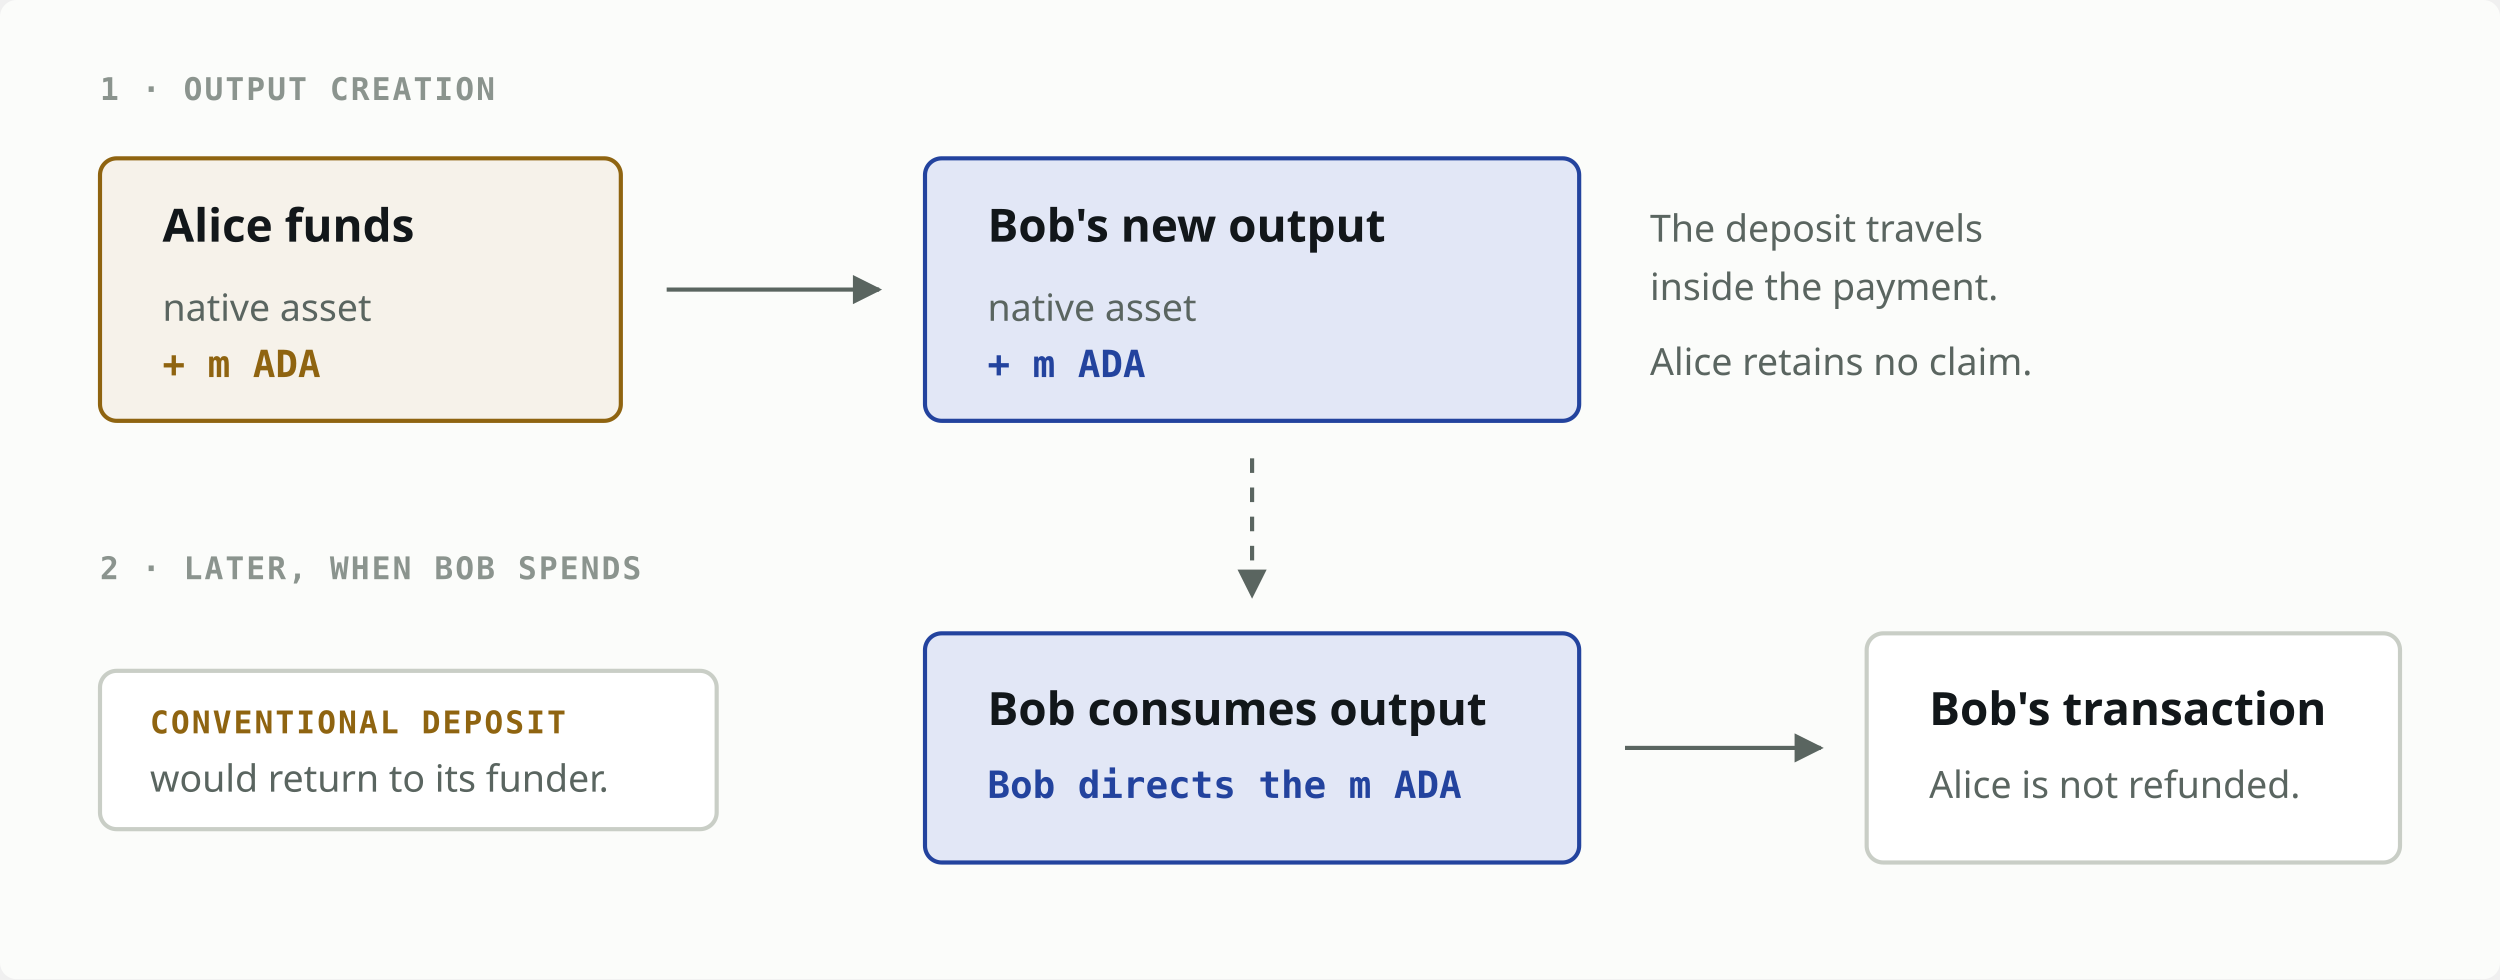
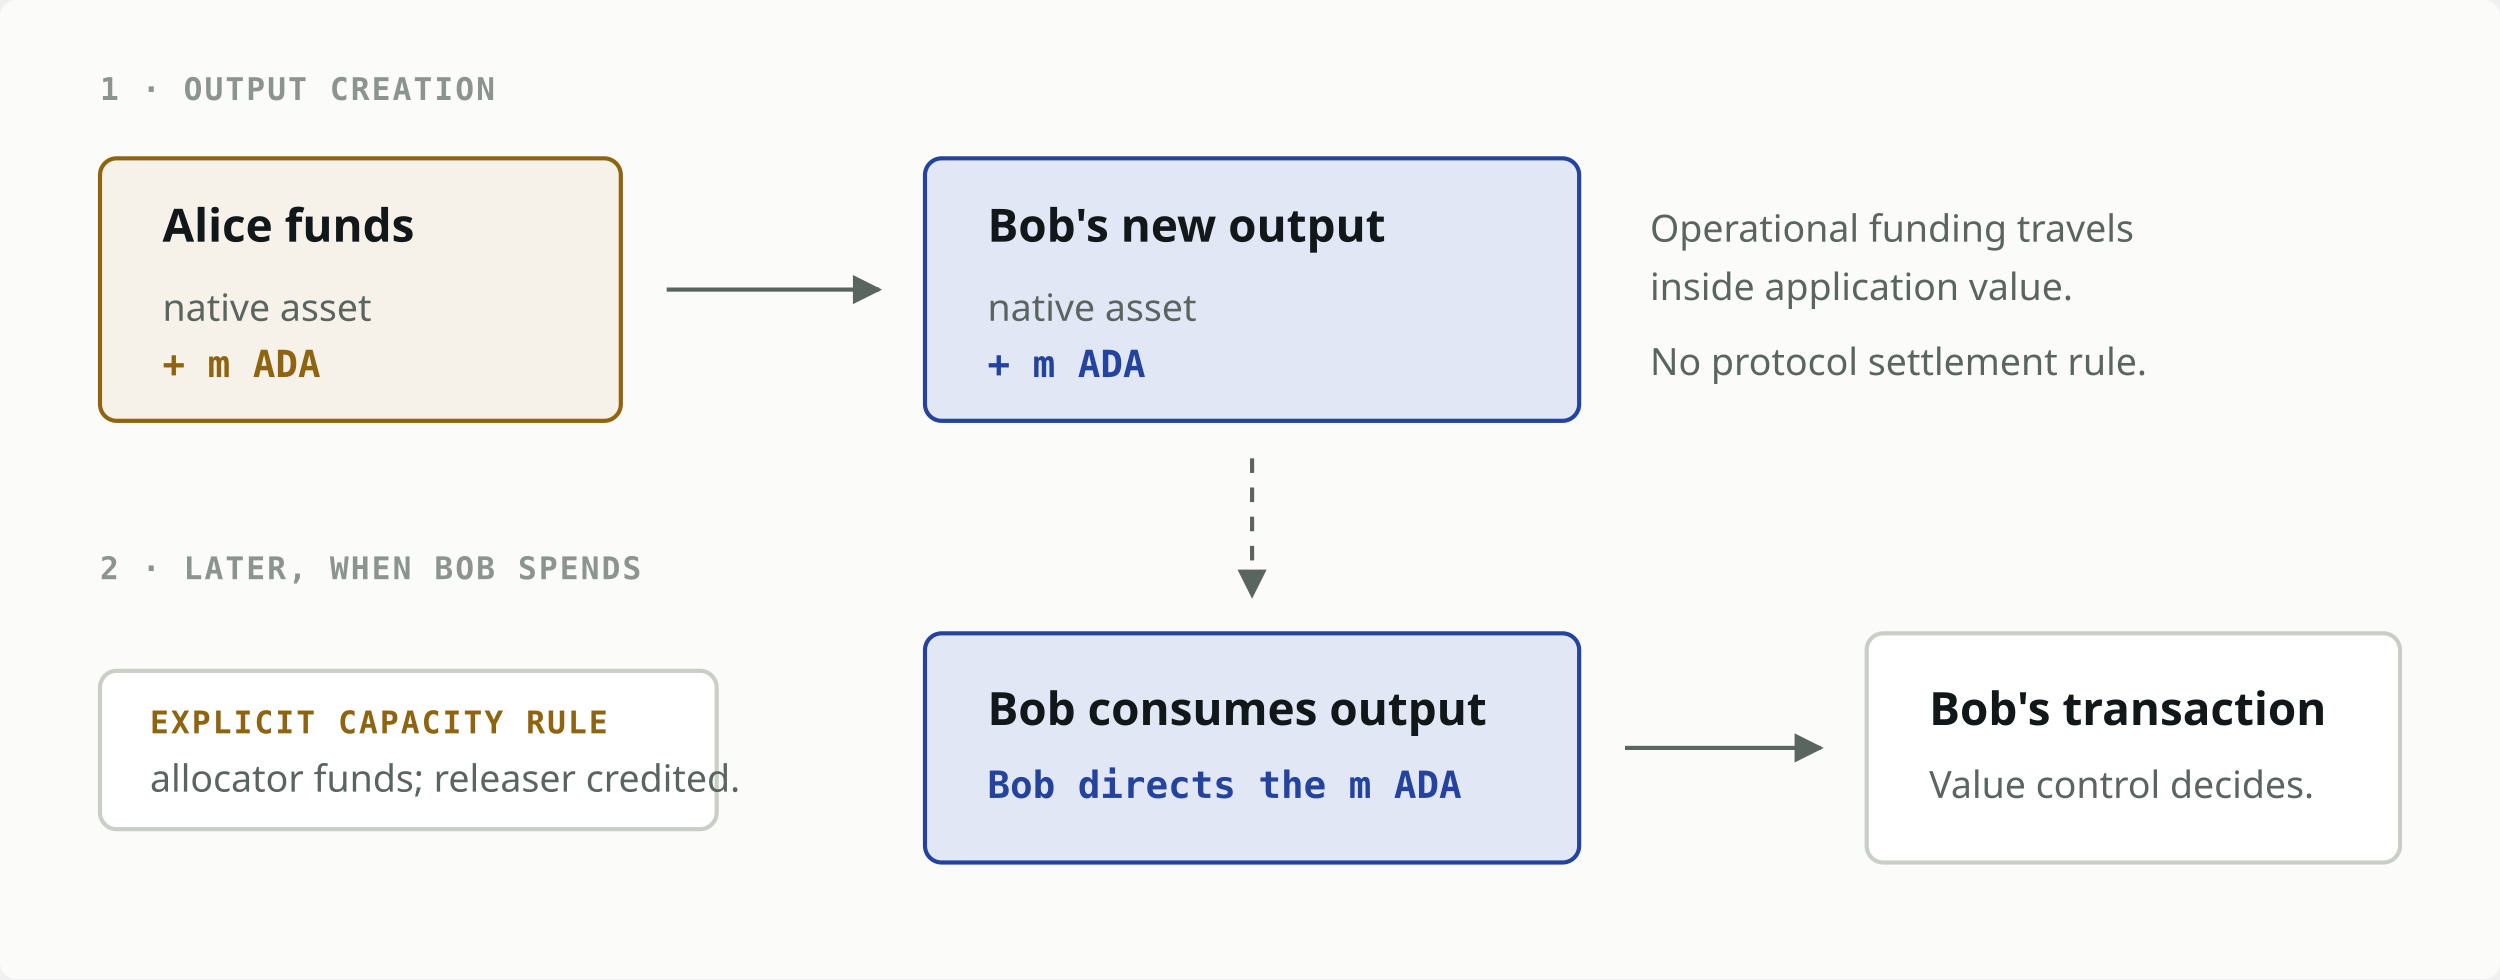
<svg xmlns="http://www.w3.org/2000/svg" width="1200" height="470" viewBox="0 0 1200 470" role="img" aria-labelledby="title desc">
  <defs>
    <style>
      .bg{fill:#fbfcfa}.panel{fill:#fff;stroke:#c9cec6;stroke-width:2}.alice{fill:#f6f2ea;stroke:#8f6410;stroke-width:2}.bob{fill:#e2e7f6;stroke:#23439e;stroke-width:2}.ink{fill:#12171a;font:600 22px system-ui,sans-serif}.body{fill:#5a6560;font:18px system-ui,sans-serif}.mono{fill:#23439e;font:600 18px ui-monospace,monospace}.label{fill:#8b948e;font:600 15px ui-monospace,monospace;letter-spacing:1px}.ochre{fill:#8f6410}.blue{fill:#23439e}.rule{stroke:#5a6560;stroke-width:2;fill:none}.dash{stroke-dasharray:7 7}
    </style>
    <marker id="arrow" viewBox="0 0 10 10" refX="9" refY="5" markerWidth="7" markerHeight="7" orient="auto-start-reverse">
      <path d="M0 0L10 5 0 10z" fill="#5a6560" />
    </marker>
  </defs>
  <rect class="bg" width="1200" height="470" rx="8" />
  <text class="label" x="48" y="48">1 · OUTPUT CREATION</text>
  <rect class="alice" x="48" y="76" width="250" height="126" rx="8" />
  <text class="ink" x="78" y="116">Alice funds</text>
  <text class="body" x="78" y="154">native asset</text>
  <text class="mono ochre" x="78" y="181">+ m ADA</text>
  <line class="rule" x1="320" y1="139" x2="422" y2="139" marker-end="url(#arrow)" />
  <rect class="bob" x="444" y="76" width="314" height="126" rx="8" />
  <text class="ink" x="474" y="116">Bob's new output</text>
  <text class="body" x="474" y="154">native asset</text>
  <text class="mono blue" x="474" y="181">+ m ADA</text>
-   <text class="body" x="792" y="116">The deposit travels</text>
-   <text class="body" x="792" y="144">inside the payment.</text>
-   <text class="body" x="792" y="180">Alice retains no claim.</text>
+   <text class="body" x="792" y="116">Operational funding travels</text>
+   <text class="body" x="792" y="144">inside application value.</text>
+   <text class="body" x="792" y="180">No protocol settlement rule.</text>
  <line class="rule dash" x1="601" y1="220" x2="601" y2="286" marker-end="url(#arrow)" />
  <text class="label" x="48" y="278">2 · LATER, WHEN BOB SPENDS</text>
  <rect class="bob" x="444" y="304" width="314" height="110" rx="8" />
  <text class="ink" x="474" y="348">Bob consumes output</text>
  <text class="mono blue" x="474" y="383">Bob directs the m ADA</text>
  <line class="rule" x1="780" y1="359" x2="874" y2="359" marker-end="url(#arrow)" />
  <rect class="panel" x="896" y="304" width="256" height="110" rx="8" />
  <text class="ink" x="926" y="348">Bob's transaction</text>
-   <text class="body" x="926" y="383">Alice is not refunded.</text>
+   <text class="body" x="926" y="383">Value control decides.</text>
  <rect class="panel" x="48" y="322" width="296" height="76" rx="8" />
-   <text class="label ochre" x="72" y="352">CONVENTIONAL DEPOSIT</text>
-   <text class="body" x="72" y="380">would return to its funder.</text>
+   <text class="label ochre" x="72" y="352">EXPLICIT CAPACITY RULE</text>
+   <text class="body" x="72" y="380">allocator funds; releaser credited.</text>
</svg>
